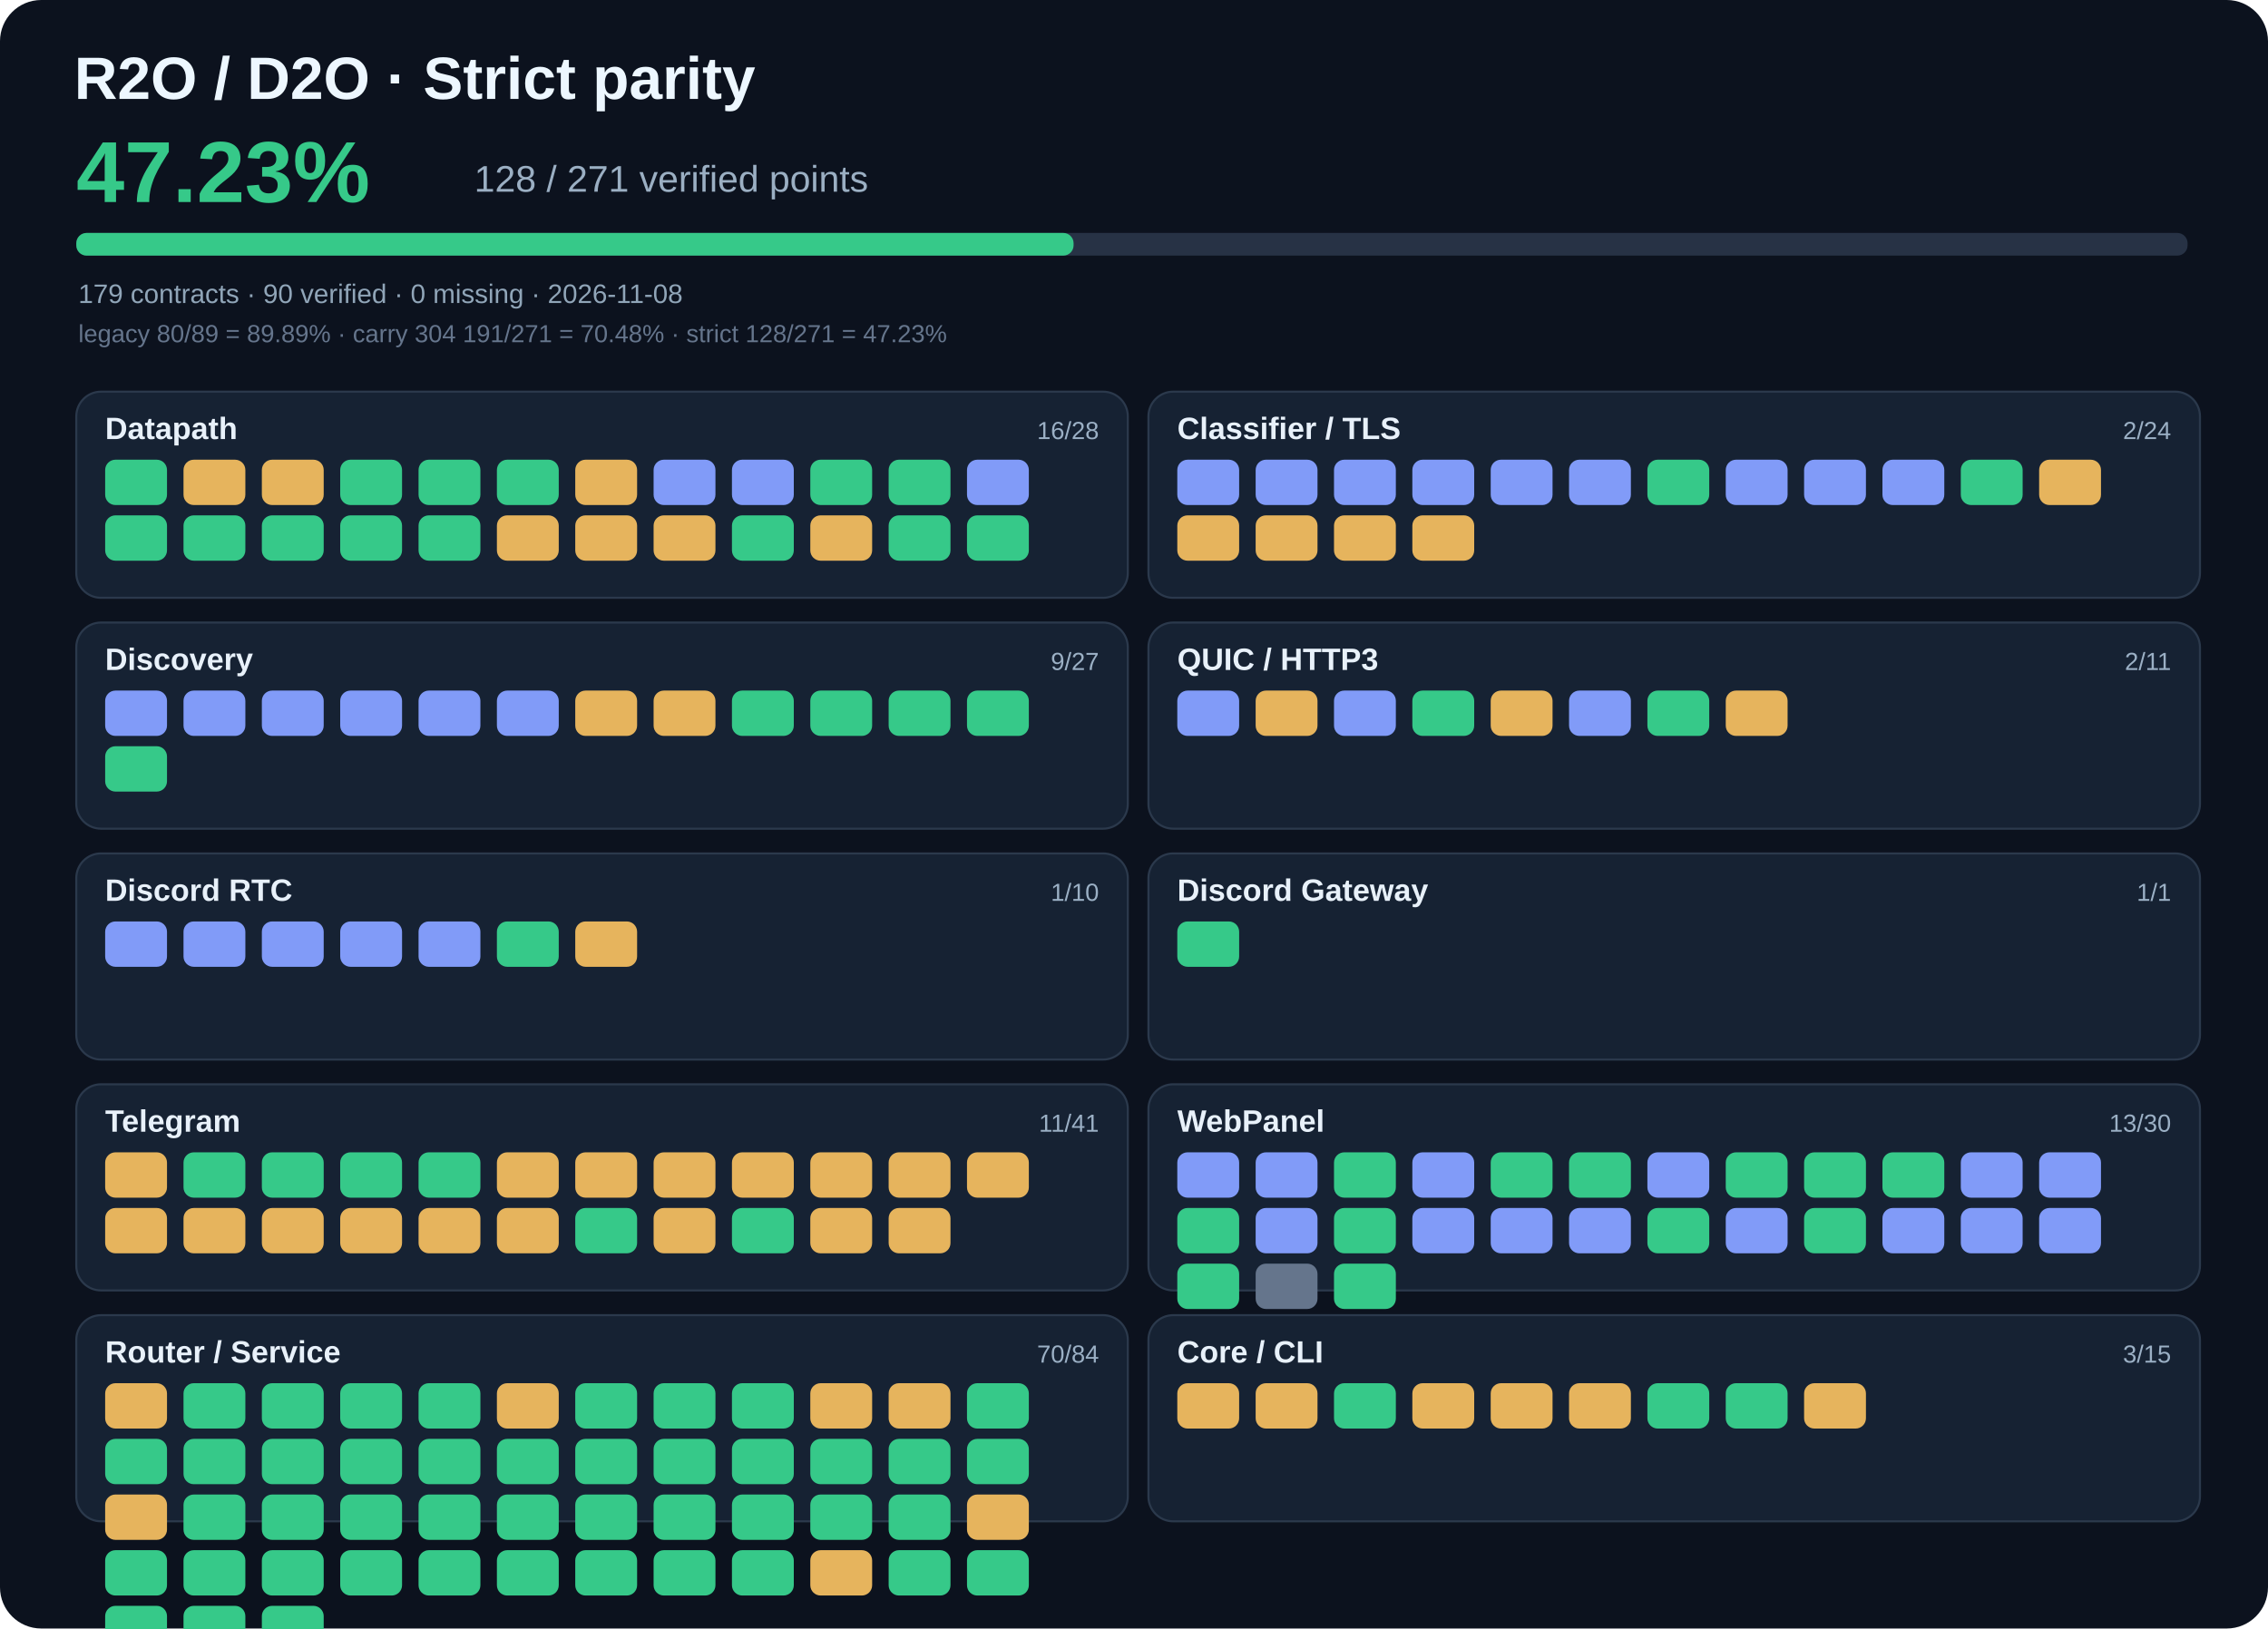
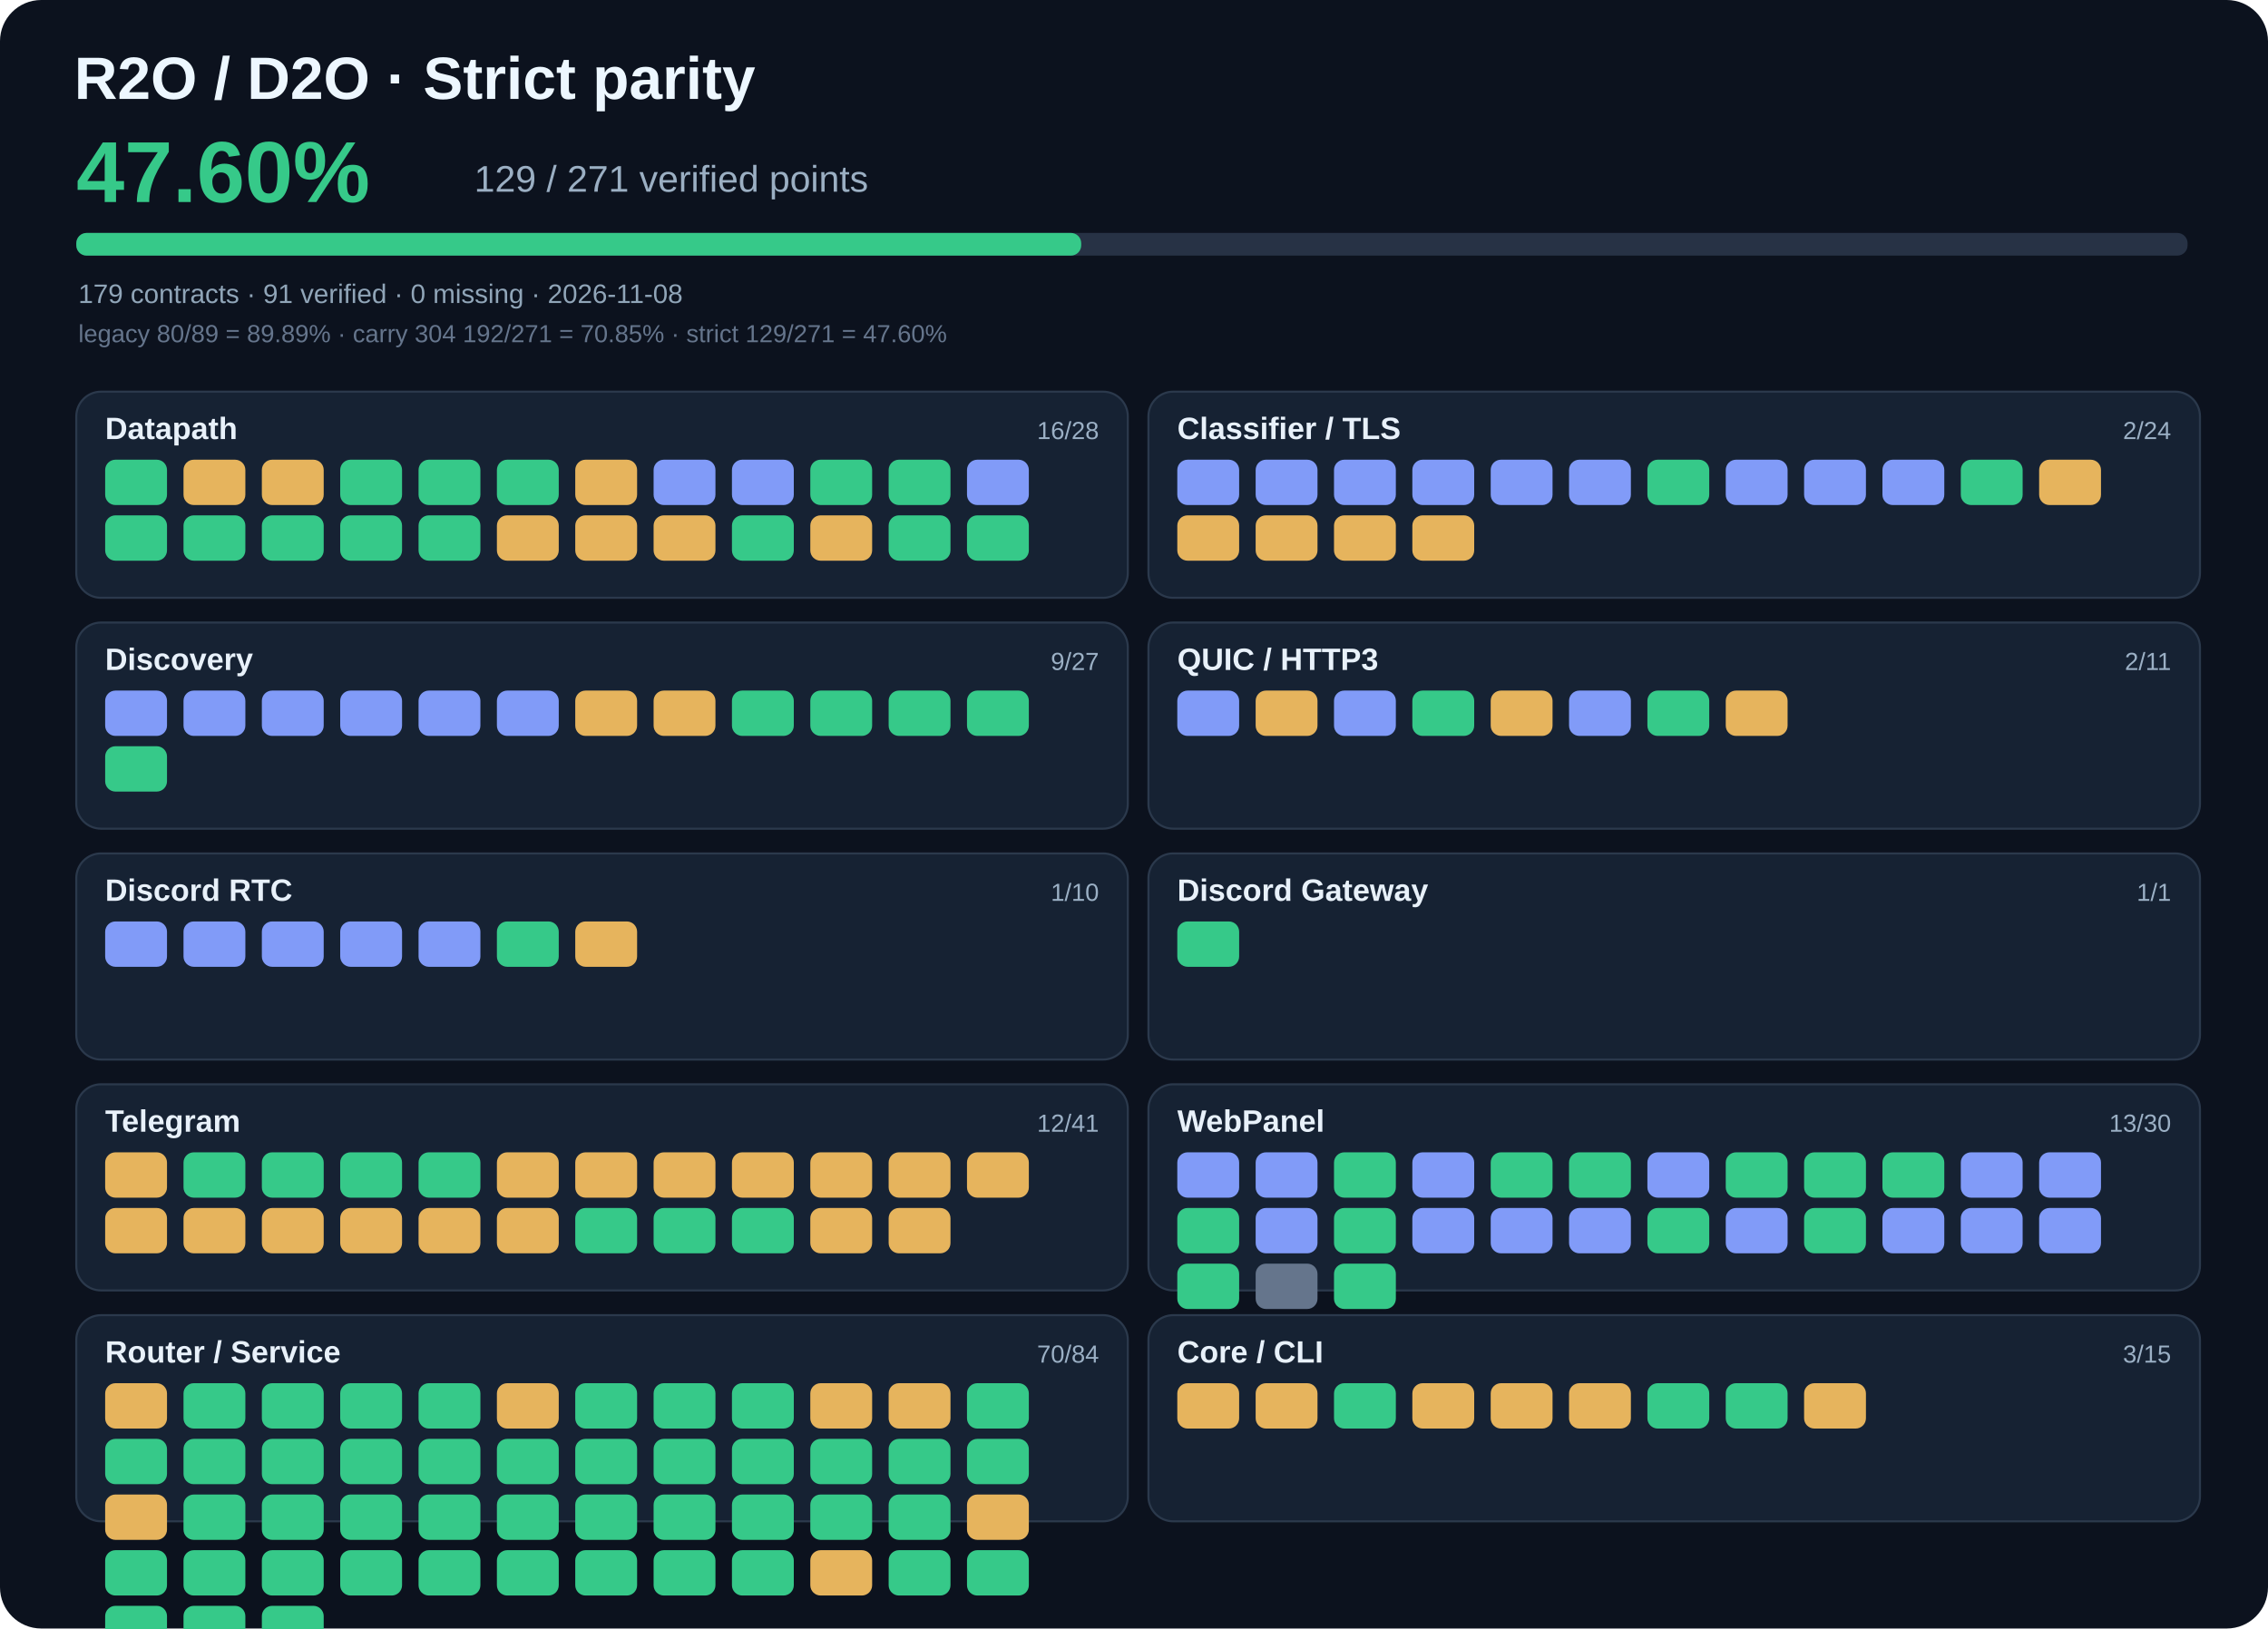
- <svg xmlns="http://www.w3.org/2000/svg" viewBox="0 0 1100 790" width="1100" height="790" role="img" aria-label="R2O strict parity 47.23%">
+ <svg xmlns="http://www.w3.org/2000/svg" viewBox="0 0 1100 790" width="1100" height="790" role="img" aria-label="R2O strict parity 47.60%">
  <rect width="1100" height="790" rx="20" fill="#0c121e" />
  <text x="36" y="48" fill="#edf7ff" font-family="Arial,sans-serif" font-size="29" font-weight="700">R2O / D2O · Strict parity</text>
-   <text x="37" y="98" fill="#36c989" font-family="Arial,sans-serif" font-size="42" font-weight="700">47.23%</text>
-   <text x="230" y="93" fill="#9bafc3" font-family="Arial,sans-serif" font-size="18">128 / 271 verified points</text>
+   <text x="37" y="98" fill="#36c989" font-family="Arial,sans-serif" font-size="42" font-weight="700">47.60%</text>
+   <text x="230" y="93" fill="#9bafc3" font-family="Arial,sans-serif" font-size="18">129 / 271 verified points</text>
  <rect x="37" y="113" width="1024" height="11" rx="5" fill="#273245" />
-   <rect x="37" y="113" width="483.7" height="11" rx="5" fill="#36c989" />
-   <text x="38" y="147" fill="#90a5b8" font-family="Arial,sans-serif" font-size="13">179 contracts · 90 verified · 0 missing · 2026-11-08</text>
-   <text x="38" y="166" fill="#65758c" font-family="Arial,sans-serif" font-size="12">legacy 80/89 = 89.89% · carry 304 191/271 = 70.48% · strict 128/271 = 47.23%</text>
+   <rect x="37" y="113" width="487.4" height="11" rx="5" fill="#36c989" />
+   <text x="38" y="147" fill="#90a5b8" font-family="Arial,sans-serif" font-size="13">179 contracts · 91 verified · 0 missing · 2026-11-08</text>
+   <text x="38" y="166" fill="#65758c" font-family="Arial,sans-serif" font-size="12">legacy 80/89 = 89.89% · carry 304 192/271 = 70.85% · strict 129/271 = 47.60%</text>
  <rect x="37" y="190" width="510" height="100" rx="12" fill="#162233" stroke="#2b394c" />
  <text x="51" y="213" fill="#e8f1fa" font-family="Arial,sans-serif" font-size="15" font-weight="700">Datapath</text>
  <text x="533" y="213" text-anchor="end" fill="#9bb0c5" font-family="Arial,sans-serif" font-size="12">16/28</text>
  <rect x="51" y="223" width="30" height="22" rx="5" fill="#36c989" />
  <rect x="89" y="223" width="30" height="22" rx="5" fill="#e6b45d" />
  <rect x="127" y="223" width="30" height="22" rx="5" fill="#e6b45d" />
  <rect x="165" y="223" width="30" height="22" rx="5" fill="#36c989" />
  <rect x="203" y="223" width="30" height="22" rx="5" fill="#36c989" />
  <rect x="241" y="223" width="30" height="22" rx="5" fill="#36c989" />
  <rect x="279" y="223" width="30" height="22" rx="5" fill="#e6b45d" />
  <rect x="317" y="223" width="30" height="22" rx="5" fill="#819bf8" />
  <rect x="355" y="223" width="30" height="22" rx="5" fill="#819bf8" />
  <rect x="393" y="223" width="30" height="22" rx="5" fill="#36c989" />
  <rect x="431" y="223" width="30" height="22" rx="5" fill="#36c989" />
  <rect x="469" y="223" width="30" height="22" rx="5" fill="#819bf8" />
  <rect x="51" y="250" width="30" height="22" rx="5" fill="#36c989" />
  <rect x="89" y="250" width="30" height="22" rx="5" fill="#36c989" />
  <rect x="127" y="250" width="30" height="22" rx="5" fill="#36c989" />
  <rect x="165" y="250" width="30" height="22" rx="5" fill="#36c989" />
  <rect x="203" y="250" width="30" height="22" rx="5" fill="#36c989" />
  <rect x="241" y="250" width="30" height="22" rx="5" fill="#e6b45d" />
  <rect x="279" y="250" width="30" height="22" rx="5" fill="#e6b45d" />
  <rect x="317" y="250" width="30" height="22" rx="5" fill="#e6b45d" />
  <rect x="355" y="250" width="30" height="22" rx="5" fill="#36c989" />
  <rect x="393" y="250" width="30" height="22" rx="5" fill="#e6b45d" />
  <rect x="431" y="250" width="30" height="22" rx="5" fill="#36c989" />
  <rect x="469" y="250" width="30" height="22" rx="5" fill="#36c989" />
  <rect x="557" y="190" width="510" height="100" rx="12" fill="#162233" stroke="#2b394c" />
  <text x="571" y="213" fill="#e8f1fa" font-family="Arial,sans-serif" font-size="15" font-weight="700">Classifier / TLS</text>
  <text x="1053" y="213" text-anchor="end" fill="#9bb0c5" font-family="Arial,sans-serif" font-size="12">2/24</text>
  <rect x="571" y="223" width="30" height="22" rx="5" fill="#819bf8" />
  <rect x="609" y="223" width="30" height="22" rx="5" fill="#819bf8" />
  <rect x="647" y="223" width="30" height="22" rx="5" fill="#819bf8" />
  <rect x="685" y="223" width="30" height="22" rx="5" fill="#819bf8" />
  <rect x="723" y="223" width="30" height="22" rx="5" fill="#819bf8" />
  <rect x="761" y="223" width="30" height="22" rx="5" fill="#819bf8" />
  <rect x="799" y="223" width="30" height="22" rx="5" fill="#36c989" />
  <rect x="837" y="223" width="30" height="22" rx="5" fill="#819bf8" />
  <rect x="875" y="223" width="30" height="22" rx="5" fill="#819bf8" />
  <rect x="913" y="223" width="30" height="22" rx="5" fill="#819bf8" />
  <rect x="951" y="223" width="30" height="22" rx="5" fill="#36c989" />
  <rect x="989" y="223" width="30" height="22" rx="5" fill="#e6b45d" />
  <rect x="571" y="250" width="30" height="22" rx="5" fill="#e6b45d" />
  <rect x="609" y="250" width="30" height="22" rx="5" fill="#e6b45d" />
  <rect x="647" y="250" width="30" height="22" rx="5" fill="#e6b45d" />
  <rect x="685" y="250" width="30" height="22" rx="5" fill="#e6b45d" />
  <rect x="37" y="302" width="510" height="100" rx="12" fill="#162233" stroke="#2b394c" />
  <text x="51" y="325" fill="#e8f1fa" font-family="Arial,sans-serif" font-size="15" font-weight="700">Discovery</text>
  <text x="533" y="325" text-anchor="end" fill="#9bb0c5" font-family="Arial,sans-serif" font-size="12">9/27</text>
  <rect x="51" y="335" width="30" height="22" rx="5" fill="#819bf8" />
  <rect x="89" y="335" width="30" height="22" rx="5" fill="#819bf8" />
  <rect x="127" y="335" width="30" height="22" rx="5" fill="#819bf8" />
  <rect x="165" y="335" width="30" height="22" rx="5" fill="#819bf8" />
  <rect x="203" y="335" width="30" height="22" rx="5" fill="#819bf8" />
  <rect x="241" y="335" width="30" height="22" rx="5" fill="#819bf8" />
  <rect x="279" y="335" width="30" height="22" rx="5" fill="#e6b45d" />
  <rect x="317" y="335" width="30" height="22" rx="5" fill="#e6b45d" />
  <rect x="355" y="335" width="30" height="22" rx="5" fill="#36c989" />
  <rect x="393" y="335" width="30" height="22" rx="5" fill="#36c989" />
  <rect x="431" y="335" width="30" height="22" rx="5" fill="#36c989" />
  <rect x="469" y="335" width="30" height="22" rx="5" fill="#36c989" />
  <rect x="51" y="362" width="30" height="22" rx="5" fill="#36c989" />
  <rect x="557" y="302" width="510" height="100" rx="12" fill="#162233" stroke="#2b394c" />
  <text x="571" y="325" fill="#e8f1fa" font-family="Arial,sans-serif" font-size="15" font-weight="700">QUIC / HTTP3</text>
  <text x="1053" y="325" text-anchor="end" fill="#9bb0c5" font-family="Arial,sans-serif" font-size="12">2/11</text>
  <rect x="571" y="335" width="30" height="22" rx="5" fill="#819bf8" />
  <rect x="609" y="335" width="30" height="22" rx="5" fill="#e6b45d" />
  <rect x="647" y="335" width="30" height="22" rx="5" fill="#819bf8" />
  <rect x="685" y="335" width="30" height="22" rx="5" fill="#36c989" />
  <rect x="723" y="335" width="30" height="22" rx="5" fill="#e6b45d" />
  <rect x="761" y="335" width="30" height="22" rx="5" fill="#819bf8" />
  <rect x="799" y="335" width="30" height="22" rx="5" fill="#36c989" />
  <rect x="837" y="335" width="30" height="22" rx="5" fill="#e6b45d" />
  <rect x="37" y="414" width="510" height="100" rx="12" fill="#162233" stroke="#2b394c" />
  <text x="51" y="437" fill="#e8f1fa" font-family="Arial,sans-serif" font-size="15" font-weight="700">Discord RTC</text>
  <text x="533" y="437" text-anchor="end" fill="#9bb0c5" font-family="Arial,sans-serif" font-size="12">1/10</text>
  <rect x="51" y="447" width="30" height="22" rx="5" fill="#819bf8" />
  <rect x="89" y="447" width="30" height="22" rx="5" fill="#819bf8" />
  <rect x="127" y="447" width="30" height="22" rx="5" fill="#819bf8" />
  <rect x="165" y="447" width="30" height="22" rx="5" fill="#819bf8" />
  <rect x="203" y="447" width="30" height="22" rx="5" fill="#819bf8" />
  <rect x="241" y="447" width="30" height="22" rx="5" fill="#36c989" />
  <rect x="279" y="447" width="30" height="22" rx="5" fill="#e6b45d" />
  <rect x="557" y="414" width="510" height="100" rx="12" fill="#162233" stroke="#2b394c" />
  <text x="571" y="437" fill="#e8f1fa" font-family="Arial,sans-serif" font-size="15" font-weight="700">Discord Gateway</text>
  <text x="1053" y="437" text-anchor="end" fill="#9bb0c5" font-family="Arial,sans-serif" font-size="12">1/1</text>
  <rect x="571" y="447" width="30" height="22" rx="5" fill="#36c989" />
  <rect x="37" y="526" width="510" height="100" rx="12" fill="#162233" stroke="#2b394c" />
  <text x="51" y="549" fill="#e8f1fa" font-family="Arial,sans-serif" font-size="15" font-weight="700">Telegram</text>
-   <text x="533" y="549" text-anchor="end" fill="#9bb0c5" font-family="Arial,sans-serif" font-size="12">11/41</text>
+   <text x="533" y="549" text-anchor="end" fill="#9bb0c5" font-family="Arial,sans-serif" font-size="12">12/41</text>
  <rect x="51" y="559" width="30" height="22" rx="5" fill="#e6b45d" />
  <rect x="89" y="559" width="30" height="22" rx="5" fill="#36c989" />
  <rect x="127" y="559" width="30" height="22" rx="5" fill="#36c989" />
  <rect x="165" y="559" width="30" height="22" rx="5" fill="#36c989" />
  <rect x="203" y="559" width="30" height="22" rx="5" fill="#36c989" />
  <rect x="241" y="559" width="30" height="22" rx="5" fill="#e6b45d" />
  <rect x="279" y="559" width="30" height="22" rx="5" fill="#e6b45d" />
  <rect x="317" y="559" width="30" height="22" rx="5" fill="#e6b45d" />
  <rect x="355" y="559" width="30" height="22" rx="5" fill="#e6b45d" />
  <rect x="393" y="559" width="30" height="22" rx="5" fill="#e6b45d" />
  <rect x="431" y="559" width="30" height="22" rx="5" fill="#e6b45d" />
  <rect x="469" y="559" width="30" height="22" rx="5" fill="#e6b45d" />
  <rect x="51" y="586" width="30" height="22" rx="5" fill="#e6b45d" />
  <rect x="89" y="586" width="30" height="22" rx="5" fill="#e6b45d" />
  <rect x="127" y="586" width="30" height="22" rx="5" fill="#e6b45d" />
  <rect x="165" y="586" width="30" height="22" rx="5" fill="#e6b45d" />
  <rect x="203" y="586" width="30" height="22" rx="5" fill="#e6b45d" />
  <rect x="241" y="586" width="30" height="22" rx="5" fill="#e6b45d" />
  <rect x="279" y="586" width="30" height="22" rx="5" fill="#36c989" />
-   <rect x="317" y="586" width="30" height="22" rx="5" fill="#e6b45d" />
+   <rect x="317" y="586" width="30" height="22" rx="5" fill="#36c989" />
  <rect x="355" y="586" width="30" height="22" rx="5" fill="#36c989" />
  <rect x="393" y="586" width="30" height="22" rx="5" fill="#e6b45d" />
  <rect x="431" y="586" width="30" height="22" rx="5" fill="#e6b45d" />
  <rect x="557" y="526" width="510" height="100" rx="12" fill="#162233" stroke="#2b394c" />
  <text x="571" y="549" fill="#e8f1fa" font-family="Arial,sans-serif" font-size="15" font-weight="700">WebPanel</text>
  <text x="1053" y="549" text-anchor="end" fill="#9bb0c5" font-family="Arial,sans-serif" font-size="12">13/30</text>
  <rect x="571" y="559" width="30" height="22" rx="5" fill="#819bf8" />
  <rect x="609" y="559" width="30" height="22" rx="5" fill="#819bf8" />
  <rect x="647" y="559" width="30" height="22" rx="5" fill="#36c989" />
  <rect x="685" y="559" width="30" height="22" rx="5" fill="#819bf8" />
  <rect x="723" y="559" width="30" height="22" rx="5" fill="#36c989" />
  <rect x="761" y="559" width="30" height="22" rx="5" fill="#36c989" />
  <rect x="799" y="559" width="30" height="22" rx="5" fill="#819bf8" />
  <rect x="837" y="559" width="30" height="22" rx="5" fill="#36c989" />
  <rect x="875" y="559" width="30" height="22" rx="5" fill="#36c989" />
  <rect x="913" y="559" width="30" height="22" rx="5" fill="#36c989" />
  <rect x="951" y="559" width="30" height="22" rx="5" fill="#819bf8" />
  <rect x="989" y="559" width="30" height="22" rx="5" fill="#819bf8" />
  <rect x="571" y="586" width="30" height="22" rx="5" fill="#36c989" />
  <rect x="609" y="586" width="30" height="22" rx="5" fill="#819bf8" />
  <rect x="647" y="586" width="30" height="22" rx="5" fill="#36c989" />
  <rect x="685" y="586" width="30" height="22" rx="5" fill="#819bf8" />
  <rect x="723" y="586" width="30" height="22" rx="5" fill="#819bf8" />
  <rect x="761" y="586" width="30" height="22" rx="5" fill="#819bf8" />
  <rect x="799" y="586" width="30" height="22" rx="5" fill="#36c989" />
  <rect x="837" y="586" width="30" height="22" rx="5" fill="#819bf8" />
  <rect x="875" y="586" width="30" height="22" rx="5" fill="#36c989" />
  <rect x="913" y="586" width="30" height="22" rx="5" fill="#819bf8" />
  <rect x="951" y="586" width="30" height="22" rx="5" fill="#819bf8" />
  <rect x="989" y="586" width="30" height="22" rx="5" fill="#819bf8" />
  <rect x="571" y="613" width="30" height="22" rx="5" fill="#36c989" />
  <rect x="609" y="613" width="30" height="22" rx="5" fill="#65758c" />
  <rect x="647" y="613" width="30" height="22" rx="5" fill="#36c989" />
  <rect x="37" y="638" width="510" height="100" rx="12" fill="#162233" stroke="#2b394c" />
  <text x="51" y="661" fill="#e8f1fa" font-family="Arial,sans-serif" font-size="15" font-weight="700">Router / Service</text>
  <text x="533" y="661" text-anchor="end" fill="#9bb0c5" font-family="Arial,sans-serif" font-size="12">70/84</text>
  <rect x="51" y="671" width="30" height="22" rx="5" fill="#e6b45d" />
  <rect x="89" y="671" width="30" height="22" rx="5" fill="#36c989" />
  <rect x="127" y="671" width="30" height="22" rx="5" fill="#36c989" />
  <rect x="165" y="671" width="30" height="22" rx="5" fill="#36c989" />
  <rect x="203" y="671" width="30" height="22" rx="5" fill="#36c989" />
  <rect x="241" y="671" width="30" height="22" rx="5" fill="#e6b45d" />
  <rect x="279" y="671" width="30" height="22" rx="5" fill="#36c989" />
  <rect x="317" y="671" width="30" height="22" rx="5" fill="#36c989" />
  <rect x="355" y="671" width="30" height="22" rx="5" fill="#36c989" />
  <rect x="393" y="671" width="30" height="22" rx="5" fill="#e6b45d" />
  <rect x="431" y="671" width="30" height="22" rx="5" fill="#e6b45d" />
  <rect x="469" y="671" width="30" height="22" rx="5" fill="#36c989" />
  <rect x="51" y="698" width="30" height="22" rx="5" fill="#36c989" />
  <rect x="89" y="698" width="30" height="22" rx="5" fill="#36c989" />
  <rect x="127" y="698" width="30" height="22" rx="5" fill="#36c989" />
  <rect x="165" y="698" width="30" height="22" rx="5" fill="#36c989" />
  <rect x="203" y="698" width="30" height="22" rx="5" fill="#36c989" />
  <rect x="241" y="698" width="30" height="22" rx="5" fill="#36c989" />
  <rect x="279" y="698" width="30" height="22" rx="5" fill="#36c989" />
  <rect x="317" y="698" width="30" height="22" rx="5" fill="#36c989" />
  <rect x="355" y="698" width="30" height="22" rx="5" fill="#36c989" />
  <rect x="393" y="698" width="30" height="22" rx="5" fill="#36c989" />
  <rect x="431" y="698" width="30" height="22" rx="5" fill="#36c989" />
  <rect x="469" y="698" width="30" height="22" rx="5" fill="#36c989" />
  <rect x="51" y="725" width="30" height="22" rx="5" fill="#e6b45d" />
  <rect x="89" y="725" width="30" height="22" rx="5" fill="#36c989" />
  <rect x="127" y="725" width="30" height="22" rx="5" fill="#36c989" />
  <rect x="165" y="725" width="30" height="22" rx="5" fill="#36c989" />
  <rect x="203" y="725" width="30" height="22" rx="5" fill="#36c989" />
  <rect x="241" y="725" width="30" height="22" rx="5" fill="#36c989" />
  <rect x="279" y="725" width="30" height="22" rx="5" fill="#36c989" />
  <rect x="317" y="725" width="30" height="22" rx="5" fill="#36c989" />
  <rect x="355" y="725" width="30" height="22" rx="5" fill="#36c989" />
  <rect x="393" y="725" width="30" height="22" rx="5" fill="#36c989" />
  <rect x="431" y="725" width="30" height="22" rx="5" fill="#36c989" />
  <rect x="469" y="725" width="30" height="22" rx="5" fill="#e6b45d" />
  <rect x="51" y="752" width="30" height="22" rx="5" fill="#36c989" />
  <rect x="89" y="752" width="30" height="22" rx="5" fill="#36c989" />
  <rect x="127" y="752" width="30" height="22" rx="5" fill="#36c989" />
  <rect x="165" y="752" width="30" height="22" rx="5" fill="#36c989" />
  <rect x="203" y="752" width="30" height="22" rx="5" fill="#36c989" />
  <rect x="241" y="752" width="30" height="22" rx="5" fill="#36c989" />
  <rect x="279" y="752" width="30" height="22" rx="5" fill="#36c989" />
  <rect x="317" y="752" width="30" height="22" rx="5" fill="#36c989" />
  <rect x="355" y="752" width="30" height="22" rx="5" fill="#36c989" />
  <rect x="393" y="752" width="30" height="22" rx="5" fill="#e6b45d" />
  <rect x="431" y="752" width="30" height="22" rx="5" fill="#36c989" />
  <rect x="469" y="752" width="30" height="22" rx="5" fill="#36c989" />
  <rect x="51" y="779" width="30" height="22" rx="5" fill="#36c989" />
  <rect x="89" y="779" width="30" height="22" rx="5" fill="#36c989" />
  <rect x="127" y="779" width="30" height="22" rx="5" fill="#36c989" />
  <rect x="557" y="638" width="510" height="100" rx="12" fill="#162233" stroke="#2b394c" />
  <text x="571" y="661" fill="#e8f1fa" font-family="Arial,sans-serif" font-size="15" font-weight="700">Core / CLI</text>
  <text x="1053" y="661" text-anchor="end" fill="#9bb0c5" font-family="Arial,sans-serif" font-size="12">3/15</text>
  <rect x="571" y="671" width="30" height="22" rx="5" fill="#e6b45d" />
  <rect x="609" y="671" width="30" height="22" rx="5" fill="#e6b45d" />
  <rect x="647" y="671" width="30" height="22" rx="5" fill="#36c989" />
  <rect x="685" y="671" width="30" height="22" rx="5" fill="#e6b45d" />
  <rect x="723" y="671" width="30" height="22" rx="5" fill="#e6b45d" />
  <rect x="761" y="671" width="30" height="22" rx="5" fill="#e6b45d" />
  <rect x="799" y="671" width="30" height="22" rx="5" fill="#36c989" />
  <rect x="837" y="671" width="30" height="22" rx="5" fill="#36c989" />
  <rect x="875" y="671" width="30" height="22" rx="5" fill="#e6b45d" />
</svg>
